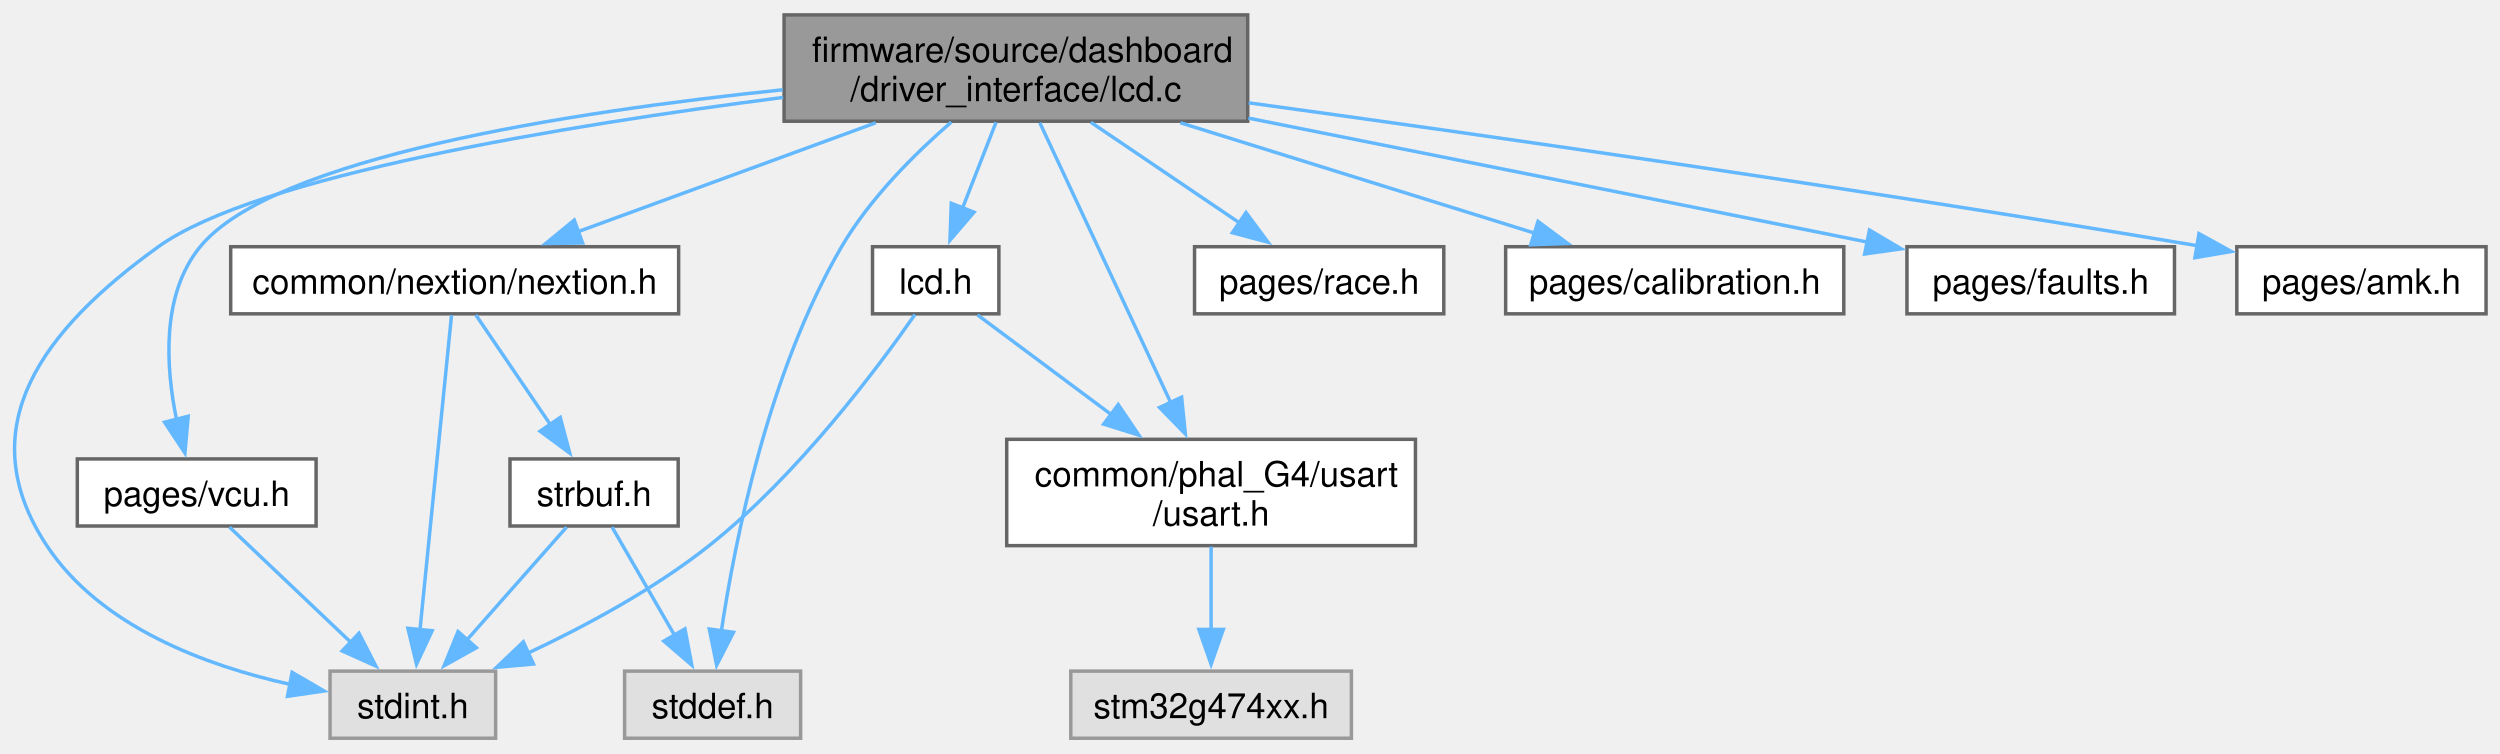
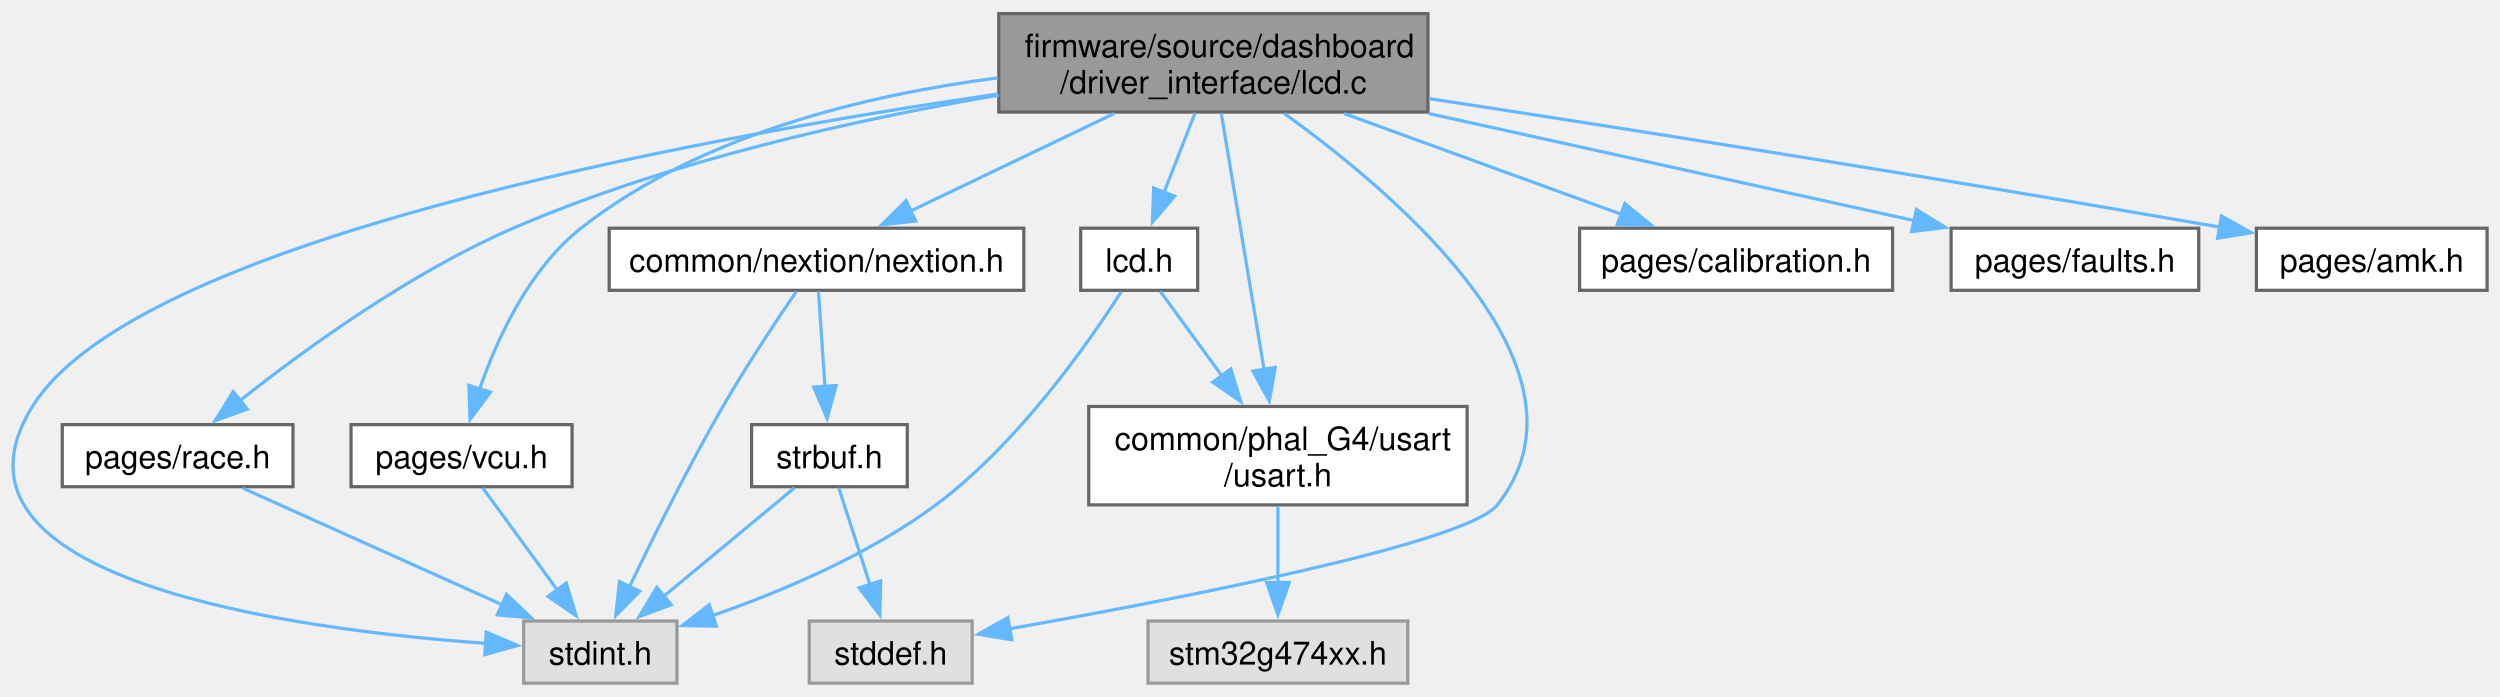
- <svg xmlns="http://www.w3.org/2000/svg" xmlns:xlink="http://www.w3.org/1999/xlink" width="717pt" height="216pt" viewBox="0.00 0.00 717.18 215.50">
+ <svg xmlns="http://www.w3.org/2000/svg" xmlns:xlink="http://www.w3.org/1999/xlink" width="775pt" height="216pt" viewBox="0.00 0.00 774.80 215.50">
  <g id="graph0" class="graph" transform="scale(1 1) rotate(0) translate(4 211.5)">
    <g id="Node000001" class="node">
      <g id="a_Node000001">
        <a xlink:title="LCD display management.">
-           <polygon fill="#999999" stroke="#666666" points="353.93,-207.5 220.93,-207.5 220.93,-177 353.93,-177 353.93,-207.5" />
-           <text text-anchor="start" x="228.93" y="-194" font-family="Helvetica,sans-Serif" font-size="10.00">firmware/source/dashboard</text>
-           <text text-anchor="middle" x="287.43" y="-182.75" font-family="Helvetica,sans-Serif" font-size="10.00">/driver_interface/lcd.c</text>
+           <polygon fill="#999999" stroke="#666666" points="438.55,-207.5 305.55,-207.5 305.55,-177 438.55,-177 438.55,-207.5" />
+           <text text-anchor="start" x="313.55" y="-194" font-family="Helvetica,sans-Serif" font-size="10.00">firmware/source/dashboard</text>
+           <text text-anchor="middle" x="372.05" y="-182.75" font-family="Helvetica,sans-Serif" font-size="10.00">/driver_interface/lcd.c</text>
        </a>
      </g>
    </g>
    <g id="Node000002" class="node">
      <g id="a_Node000002">
        <a xlink:href="lcd_8h.html" target="_top" xlink:title="LCD display management.">
-           <polygon fill="white" stroke="#666666" points="282.55,-141 246.3,-141 246.3,-121.75 282.55,-121.75 282.55,-141" />
-           <text text-anchor="middle" x="264.43" y="-127.5" font-family="Helvetica,sans-Serif" font-size="10.00">lcd.h</text>
+           <polygon fill="white" stroke="#666666" points="367.18,-141 330.93,-141 330.93,-121.75 367.18,-121.75 367.18,-141" />
+           <text text-anchor="middle" x="349.05" y="-127.5" font-family="Helvetica,sans-Serif" font-size="10.00">lcd.h</text>
        </a>
      </g>
    </g>
    <g id="edge1_Node000001_Node000002" class="edge">
      <g id="a_edge1_Node000001_Node000002">
        <a xlink:title=" ">
-           <path fill="none" stroke="#63b8ff" d="M281.74,-176.7C278.85,-169.28 275.28,-160.16 272.14,-152.13" />
-           <polygon fill="#63b8ff" stroke="#63b8ff" points="275.42,-150.9 268.52,-142.86 268.9,-153.45 275.42,-150.9" />
+           <path fill="none" stroke="#63b8ff" d="M366.37,-176.7C363.47,-169.28 359.91,-160.16 356.77,-152.13" />
+           <polygon fill="#63b8ff" stroke="#63b8ff" points="360.05,-150.9 353.15,-142.86 353.53,-153.45 360.05,-150.9" />
        </a>
      </g>
    </g>
    <g id="Node000003" class="node">
      <g id="a_Node000003">
        <a xlink:title=" ">
-           <polygon fill="#e0e0e0" stroke="#999999" points="138.18,-19.25 90.68,-19.25 90.68,0 138.18,0 138.18,-19.25" />
-           <text text-anchor="middle" x="114.43" y="-5.75" font-family="Helvetica,sans-Serif" font-size="10.00">stdint.h</text>
+           <polygon fill="#e0e0e0" stroke="#999999" points="205.8,-19.25 158.3,-19.25 158.3,0 205.8,0 205.8,-19.25" />
+           <text text-anchor="middle" x="182.05" y="-5.75" font-family="Helvetica,sans-Serif" font-size="10.00">stdint.h</text>
        </a>
      </g>
    </g>
    <g id="edge6_Node000001_Node000003" class="edge">
      <g id="a_edge6_Node000001_Node000003">
        <a xlink:title=" ">
-           <path fill="none" stroke="#63b8ff" d="M220.65,-183.83C157.92,-175.77 69.6,-161.27 41.43,-141 8.41,-117.24 -13.02,-89.18 9.43,-55.25 24.83,-31.97 55.1,-20.8 79.2,-15.46" />
-           <polygon fill="#63b8ff" stroke="#63b8ff" points="79.8,-18.9 88.95,-13.56 78.47,-12.03 79.8,-18.9" />
+           <path fill="none" stroke="#63b8ff" d="M305.15,-182.59C208.47,-168.44 37.74,-136.71 6.05,-85.75 -27.33,-32.06 86.19,-16.68 146.64,-12.32" />
+           <polygon fill="#63b8ff" stroke="#63b8ff" points="146.7,-15.82 156.45,-11.68 146.25,-8.84 146.7,-15.82" />
        </a>
      </g>
    </g>
    <g id="Node000004" class="node">
      <g id="a_Node000004">
        <a xlink:href="phal__G4_2usart_2usart_8h.html" target="_top" xlink:title=" ">
-           <polygon fill="white" stroke="#666666" points="402.05,-85.75 284.8,-85.75 284.8,-55.25 402.05,-55.25 402.05,-85.75" />
-           <text text-anchor="start" x="292.8" y="-72.25" font-family="Helvetica,sans-Serif" font-size="10.00">common/phal_G4/usart</text>
-           <text text-anchor="middle" x="343.43" y="-61" font-family="Helvetica,sans-Serif" font-size="10.00">/usart.h</text>
+           <polygon fill="white" stroke="#666666" points="450.68,-85.75 333.43,-85.75 333.43,-55.25 450.68,-55.25 450.68,-85.75" />
+           <text text-anchor="start" x="341.43" y="-72.25" font-family="Helvetica,sans-Serif" font-size="10.00">common/phal_G4/usart</text>
+           <text text-anchor="middle" x="392.05" y="-61" font-family="Helvetica,sans-Serif" font-size="10.00">/usart.h</text>
        </a>
      </g>
    </g>
    <g id="edge12_Node000001_Node000004" class="edge">
      <g id="a_edge12_Node000001_Node000004">
        <a xlink:title=" ">
-           <path fill="none" stroke="#63b8ff" d="M294.29,-176.57C303.67,-156.53 320.59,-120.34 331.92,-96.12" />
-           <polygon fill="#63b8ff" stroke="#63b8ff" points="334.97,-97.84 336.04,-87.3 328.63,-94.88 334.97,-97.84" />
+           <path fill="none" stroke="#63b8ff" d="M374.5,-176.57C377.8,-156.8 383.73,-121.32 387.77,-97.11" />
+           <polygon fill="#63b8ff" stroke="#63b8ff" points="391.2,-97.86 389.39,-87.42 384.29,-96.71 391.2,-97.86" />
        </a>
      </g>
    </g>
    <g id="Node000006" class="node">
      <g id="a_Node000006">
        <a xlink:title=" ">
-           <polygon fill="#e0e0e0" stroke="#999999" points="225.68,-19.25 175.18,-19.25 175.18,0 225.68,0 225.68,-19.25" />
-           <text text-anchor="middle" x="200.43" y="-5.75" font-family="Helvetica,sans-Serif" font-size="10.00">stddef.h</text>
+           <polygon fill="#e0e0e0" stroke="#999999" points="297.3,-19.25 246.8,-19.25 246.8,0 297.3,0 297.3,-19.25" />
+           <text text-anchor="middle" x="272.05" y="-5.75" font-family="Helvetica,sans-Serif" font-size="10.00">stddef.h</text>
        </a>
      </g>
    </g>
    <g id="edge5_Node000001_Node000006" class="edge">
      <g id="a_edge5_Node000001_Node000006">
        <a xlink:title=" ">
-           <path fill="none" stroke="#63b8ff" d="M268.89,-176.75C258.28,-167.55 245.51,-154.81 237.43,-141 216.59,-105.4 206.94,-57.42 202.93,-30.71" />
-           <polygon fill="#63b8ff" stroke="#63b8ff" points="206.41,-30.38 201.59,-20.95 199.48,-31.33 206.41,-30.38" />
+           <path fill="none" stroke="#63b8ff" d="M394.03,-176.54C429.67,-150.92 492.92,-96.84 460.05,-55.25 450.65,-43.35 360.73,-26 308.73,-16.83" />
+           <polygon fill="#63b8ff" stroke="#63b8ff" points="309.58,-13.43 299.13,-15.16 308.38,-20.32 309.58,-13.43" />
        </a>
      </g>
    </g>
    <g id="Node000007" class="node">
      <g id="a_Node000007">
        <a xlink:href="nextion_8h.html" target="_top" xlink:title="Nextion display driver interface.">
-           <polygon fill="white" stroke="#666666" points="190.68,-141 62.18,-141 62.18,-121.75 190.68,-121.75 190.68,-141" />
-           <text text-anchor="middle" x="126.43" y="-127.5" font-family="Helvetica,sans-Serif" font-size="10.00">common/nextion/nextion.h</text>
+           <polygon fill="white" stroke="#666666" points="313.3,-141 184.8,-141 184.8,-121.75 313.3,-121.75 313.3,-141" />
+           <text text-anchor="middle" x="249.05" y="-127.5" font-family="Helvetica,sans-Serif" font-size="10.00">common/nextion/nextion.h</text>
        </a>
      </g>
    </g>
    <g id="edge7_Node000001_Node000007" class="edge">
      <g id="a_edge7_Node000001_Node000007">
        <a xlink:title=" ">
-           <path fill="none" stroke="#63b8ff" d="M247.22,-176.55C220.93,-166.93 186.92,-154.5 161.69,-145.27" />
-           <polygon fill="#63b8ff" stroke="#63b8ff" points="163.13,-142.07 152.54,-141.92 160.73,-148.65 163.13,-142.07" />
+           <path fill="none" stroke="#63b8ff" d="M341.33,-176.55C321.97,-167.28 297.12,-155.38 278.09,-146.27" />
+           <polygon fill="#63b8ff" stroke="#63b8ff" points="279.81,-143.22 269.28,-142.06 276.79,-149.53 279.81,-143.22" />
        </a>
      </g>
    </g>
    <g id="Node000009" class="node">
      <g id="a_Node000009">
        <a xlink:href="race_8h.html" target="_top" xlink:title="Race page implementation.">
-           <polygon fill="white" stroke="#666666" points="410.18,-141 338.68,-141 338.68,-121.75 410.18,-121.75 410.18,-141" />
-           <text text-anchor="middle" x="374.43" y="-127.5" font-family="Helvetica,sans-Serif" font-size="10.00">pages/race.h</text>
+           <polygon fill="white" stroke="#666666" points="86.8,-80.12 15.3,-80.12 15.3,-60.88 86.8,-60.88 86.8,-80.12" />
+           <text text-anchor="middle" x="51.05" y="-66.62" font-family="Helvetica,sans-Serif" font-size="10.00">pages/race.h</text>
        </a>
      </g>
    </g>
    <g id="edge13_Node000001_Node000009" class="edge">
      <g id="a_edge13_Node000001_Node000009">
        <a xlink:title=" ">
-           <path fill="none" stroke="#63b8ff" d="M308.93,-176.7C321.93,-167.9 338.47,-156.71 351.68,-147.77" />
-           <polygon fill="#63b8ff" stroke="#63b8ff" points="353.44,-150.8 359.76,-142.3 349.52,-145.01 353.44,-150.8" />
+           <path fill="none" stroke="#63b8ff" d="M305.53,-182.24C261.55,-174.76 203.32,-161.88 155.05,-141 123.02,-127.14 90.22,-103.3 70.24,-87.46" />
+           <polygon fill="#63b8ff" stroke="#63b8ff" points="72.67,-84.93 62.7,-81.36 68.27,-90.37 72.67,-84.93" />
        </a>
      </g>
    </g>
    <g id="Node000010" class="node">
      <g id="a_Node000010">
        <a xlink:href="calibration_8h.html" target="_top" xlink:title="Calibration page implementation.">
-           <polygon fill="white" stroke="#666666" points="524.93,-141 427.93,-141 427.93,-121.75 524.93,-121.75 524.93,-141" />
-           <text text-anchor="middle" x="476.43" y="-127.5" font-family="Helvetica,sans-Serif" font-size="10.00">pages/calibration.h</text>
-         </a>
-       </g>
-     </g>
-     <g id="edge14_Node000001_Node000010" class="edge">
-       <g id="a_edge14_Node000001_Node000010">
-         <a xlink:title=" ">
-           <path fill="none" stroke="#63b8ff" d="M334.63,-176.55C365.95,-166.79 406.6,-154.13 436.34,-144.86" />
-           <polygon fill="#63b8ff" stroke="#63b8ff" points="437.21,-148.26 445.72,-141.94 435.13,-141.57 437.21,-148.26" />
+           <polygon fill="white" stroke="#666666" points="582.55,-141 485.55,-141 485.55,-121.75 582.55,-121.75 582.55,-141" />
+           <text text-anchor="middle" x="534.05" y="-127.5" font-family="Helvetica,sans-Serif" font-size="10.00">pages/calibration.h</text>
+         </a>
+       </g>
+     </g>
+     <g id="edge15_Node000001_Node000010" class="edge">
+       <g id="a_edge15_Node000001_Node000010">
+         <a xlink:title=" ">
+           <path fill="none" stroke="#63b8ff" d="M412.51,-176.55C438.96,-166.93 473.18,-154.5 498.57,-145.27" />
+           <polygon fill="#63b8ff" stroke="#63b8ff" points="499.58,-148.63 507.78,-141.92 497.19,-142.05 499.58,-148.63" />
        </a>
      </g>
    </g>
    <g id="Node000011" class="node">
      <g id="a_Node000011">
        <a xlink:href="dashboard_2driver__interface_2pages_2faults_8h.html" target="_top" xlink:title="Faults page implementation.">
-           <polygon fill="white" stroke="#666666" points="619.8,-141 543.05,-141 543.05,-121.75 619.8,-121.75 619.8,-141" />
-           <text text-anchor="middle" x="581.43" y="-127.5" font-family="Helvetica,sans-Serif" font-size="10.00">pages/faults.h</text>
-         </a>
-       </g>
-     </g>
-     <g id="edge15_Node000001_Node000011" class="edge">
-       <g id="a_edge15_Node000001_Node000011">
-         <a xlink:title=" ">
-           <path fill="none" stroke="#63b8ff" d="M354.14,-177.89C408.1,-167.09 482.87,-152.11 531.68,-142.34" />
-           <polygon fill="#63b8ff" stroke="#63b8ff" points="532.3,-145.78 541.41,-140.39 530.92,-138.92 532.3,-145.78" />
+           <polygon fill="white" stroke="#666666" points="677.43,-141 600.68,-141 600.68,-121.75 677.43,-121.75 677.43,-141" />
+           <text text-anchor="middle" x="639.05" y="-127.5" font-family="Helvetica,sans-Serif" font-size="10.00">pages/faults.h</text>
+         </a>
+       </g>
+     </g>
+     <g id="edge16_Node000001_Node000011" class="edge">
+       <g id="a_edge16_Node000001_Node000011">
+         <a xlink:title=" ">
+           <path fill="none" stroke="#63b8ff" d="M438.74,-176.55C485.43,-166.25 546.81,-152.71 589.26,-143.35" />
+           <polygon fill="#63b8ff" stroke="#63b8ff" points="589.94,-146.79 598.96,-141.22 588.44,-139.95 589.94,-146.79" />
        </a>
      </g>
    </g>
    <g id="Node000012" class="node">
      <g id="a_Node000012">
        <a xlink:href="source_2dashboard_2driver__interface_2pages_2amk_8h.html" target="_top" xlink:title="AMK page implementation.">
-           <polygon fill="white" stroke="#666666" points="709.18,-141 637.68,-141 637.68,-121.75 709.18,-121.75 709.18,-141" />
-           <text text-anchor="middle" x="673.43" y="-127.5" font-family="Helvetica,sans-Serif" font-size="10.00">pages/amk.h</text>
-         </a>
-       </g>
-     </g>
-     <g id="edge16_Node000001_Node000012" class="edge">
-       <g id="a_edge16_Node000001_Node000012">
-         <a xlink:title=" ">
-           <path fill="none" stroke="#63b8ff" d="M354.21,-182.28C420.57,-173.16 525.52,-158.22 626.28,-141.3" />
-           <polygon fill="#63b8ff" stroke="#63b8ff" points="626.82,-144.76 636.1,-139.64 625.66,-137.85 626.82,-144.76" />
+           <polygon fill="white" stroke="#666666" points="766.8,-141 695.3,-141 695.3,-121.75 766.8,-121.75 766.8,-141" />
+           <text text-anchor="middle" x="731.05" y="-127.5" font-family="Helvetica,sans-Serif" font-size="10.00">pages/amk.h</text>
+         </a>
+       </g>
+     </g>
+     <g id="edge17_Node000001_Node000012" class="edge">
+       <g id="a_edge17_Node000001_Node000012">
+         <a xlink:title=" ">
+           <path fill="none" stroke="#63b8ff" d="M438.92,-181.16C500.01,-171.8 593.13,-157.19 683.87,-141.34" />
+           <polygon fill="#63b8ff" stroke="#63b8ff" points="684.47,-144.78 693.72,-139.61 683.26,-137.89 684.47,-144.78" />
        </a>
      </g>
    </g>
    <g id="Node000013" class="node">
      <g id="a_Node000013">
        <a xlink:href="dashboard_2driver__interface_2pages_2vcu_8h.html" target="_top" xlink:title=" ">
-           <polygon fill="white" stroke="#666666" points="86.68,-80.12 18.18,-80.12 18.18,-60.88 86.68,-60.88 86.68,-80.12" />
-           <text text-anchor="middle" x="52.43" y="-66.62" font-family="Helvetica,sans-Serif" font-size="10.00">pages/vcu.h</text>
-         </a>
-       </g>
-     </g>
-     <g id="edge17_Node000001_Node000013" class="edge">
-       <g id="a_edge17_Node000001_Node000013">
-         <a xlink:title=" ">
-           <path fill="none" stroke="#63b8ff" d="M220.54,-186.02C159.03,-179.66 74.31,-166.46 53.43,-141 42.2,-127.31 43.52,-106.47 46.69,-91.18" />
-           <polygon fill="#63b8ff" stroke="#63b8ff" points="49.99,-92.37 49.05,-81.82 43.21,-90.66 49.99,-92.37" />
+           <polygon fill="white" stroke="#666666" points="173.3,-80.12 104.8,-80.12 104.8,-60.88 173.3,-60.88 173.3,-80.12" />
+           <text text-anchor="middle" x="139.05" y="-66.62" font-family="Helvetica,sans-Serif" font-size="10.00">pages/vcu.h</text>
+         </a>
+       </g>
+     </g>
+     <g id="edge18_Node000001_Node000013" class="edge">
+       <g id="a_edge18_Node000001_Node000013">
+         <a xlink:title=" ">
+           <path fill="none" stroke="#63b8ff" d="M305.23,-187.59C264.25,-182.31 212.78,-169.88 176.05,-141 159.95,-128.34 150.02,-106.7 144.56,-90.92" />
+           <polygon fill="#63b8ff" stroke="#63b8ff" points="148,-90.19 141.67,-81.69 141.32,-92.28 148,-90.19" />
        </a>
      </g>
    </g>
    <g id="edge2_Node000002_Node000003" class="edge">
      <g id="a_edge2_Node000002_Node000003">
        <a xlink:title=" ">
-           <path fill="none" stroke="#63b8ff" d="M258.48,-121.55C247.98,-106.47 224.83,-75.4 199.43,-55.25 183.68,-42.76 163.91,-32.14 147.4,-24.39" />
-           <polygon fill="#63b8ff" stroke="#63b8ff" points="149.03,-21.29 138.47,-20.35 146.14,-27.66 149.03,-21.29" />
+           <path fill="none" stroke="#63b8ff" d="M343.51,-121.33C333.67,-105.91 311.73,-74.34 286.05,-55.25 265.2,-39.75 238.14,-28.36 216.85,-20.96" />
+           <polygon fill="#63b8ff" stroke="#63b8ff" points="218.03,-17.67 207.44,-17.84 215.82,-24.31 218.03,-17.67" />
        </a>
      </g>
    </g>
    <g id="edge3_Node000002_Node000004" class="edge">
      <g id="a_edge3_Node000002_Node000004">
        <a xlink:title=" ">
-           <path fill="none" stroke="#63b8ff" d="M276.43,-121.43C286.57,-113.87 301.51,-102.74 314.72,-92.9" />
-           <polygon fill="#63b8ff" stroke="#63b8ff" points="316.79,-95.72 322.71,-86.94 312.61,-90.11 316.79,-95.72" />
+           <path fill="none" stroke="#63b8ff" d="M355.58,-121.43C360.67,-114.46 367.99,-104.45 374.73,-95.21" />
+           <polygon fill="#63b8ff" stroke="#63b8ff" points="377.47,-97.39 380.54,-87.25 371.82,-93.27 377.47,-97.39" />
        </a>
      </g>
    </g>
    <g id="Node000005" class="node">
      <g id="a_Node000005">
        <a xlink:title=" ">
-           <polygon fill="#e0e0e0" stroke="#999999" points="383.68,-19.25 303.18,-19.25 303.18,0 383.68,0 383.68,-19.25" />
-           <text text-anchor="middle" x="343.43" y="-5.75" font-family="Helvetica,sans-Serif" font-size="10.00">stm32g474xx.h</text>
+           <polygon fill="#e0e0e0" stroke="#999999" points="432.3,-19.25 351.8,-19.25 351.8,0 432.3,0 432.3,-19.25" />
+           <text text-anchor="middle" x="392.05" y="-5.75" font-family="Helvetica,sans-Serif" font-size="10.00">stm32g474xx.h</text>
        </a>
      </g>
    </g>
    <g id="edge4_Node000004_Node000005" class="edge">
      <g id="a_edge4_Node000004_Node000005">
        <a xlink:title=" ">
-           <path fill="none" stroke="#63b8ff" d="M343.43,-54.95C343.43,-47.71 343.43,-38.84 343.43,-30.94" />
-           <polygon fill="#63b8ff" stroke="#63b8ff" points="346.93,-31.21 343.43,-21.21 339.93,-31.21 346.93,-31.21" />
+           <path fill="none" stroke="#63b8ff" d="M392.05,-54.95C392.05,-47.71 392.05,-38.84 392.05,-30.94" />
+           <polygon fill="#63b8ff" stroke="#63b8ff" points="395.55,-31.21 392.05,-21.21 388.55,-31.21 395.55,-31.21" />
        </a>
      </g>
    </g>
    <g id="edge8_Node000007_Node000003" class="edge">
      <g id="a_edge8_Node000007_Node000003">
        <a xlink:title=" ">
-           <path fill="none" stroke="#63b8ff" d="M125.53,-121.37C123.62,-102.3 119.12,-57.41 116.47,-31.01" />
-           <polygon fill="#63b8ff" stroke="#63b8ff" points="119.97,-30.84 115.49,-21.24 113.01,-31.54 119.97,-30.84" />
+           <path fill="none" stroke="#63b8ff" d="M242.76,-121.33C236.67,-112.44 227.33,-98.4 220.05,-85.75 209.36,-67.18 198.45,-45.23 191.08,-29.88" />
+           <polygon fill="#63b8ff" stroke="#63b8ff" points="194.29,-28.48 186.84,-20.95 187.97,-31.48 194.29,-28.48" />
        </a>
      </g>
    </g>
    <g id="Node000008" class="node">
      <g id="a_Node000008">
        <a xlink:href="strbuf_8h.html" target="_top" xlink:title="Fixed-size string builder. Useful for building large CMD strings before transmission.">
-           <polygon fill="white" stroke="#666666" points="190.55,-80.12 142.3,-80.12 142.3,-60.88 190.55,-60.88 190.55,-80.12" />
-           <text text-anchor="middle" x="166.43" y="-66.62" font-family="Helvetica,sans-Serif" font-size="10.00">strbuf.h</text>
+           <polygon fill="white" stroke="#666666" points="277.18,-80.12 228.93,-80.12 228.93,-60.88 277.18,-60.88 277.18,-80.12" />
+           <text text-anchor="middle" x="253.05" y="-66.62" font-family="Helvetica,sans-Serif" font-size="10.00">strbuf.h</text>
        </a>
      </g>
    </g>
    <g id="edge9_Node000007_Node000008" class="edge">
      <g id="a_edge9_Node000007_Node000008">
        <a xlink:title=" ">
-           <path fill="none" stroke="#63b8ff" d="M132.5,-121.43C138.14,-113.13 146.71,-100.52 153.83,-90.05" />
-           <polygon fill="#63b8ff" stroke="#63b8ff" points="156.72,-92.02 159.45,-81.78 150.93,-88.08 156.72,-92.02" />
+           <path fill="none" stroke="#63b8ff" d="M249.66,-121.43C250.19,-113.57 250.99,-101.82 251.68,-91.7" />
+           <polygon fill="#63b8ff" stroke="#63b8ff" points="255.15,-92.25 252.33,-82.04 248.17,-91.78 255.15,-92.25" />
        </a>
      </g>
    </g>
    <g id="edge10_Node000008_Node000003" class="edge">
      <g id="a_edge10_Node000008_Node000003">
        <a xlink:title=" ">
-           <path fill="none" stroke="#63b8ff" d="M158.53,-60.56C150.97,-52 139.36,-38.85 129.95,-28.2" />
-           <polygon fill="#63b8ff" stroke="#63b8ff" points="132.65,-25.96 123.4,-20.79 127.4,-30.6 132.65,-25.96" />
+           <path fill="none" stroke="#63b8ff" d="M242.27,-60.56C231.53,-51.65 214.8,-37.78 201.7,-26.92" />
+           <polygon fill="#63b8ff" stroke="#63b8ff" points="204.03,-24.31 194.1,-20.62 199.56,-29.69 204.03,-24.31" />
        </a>
      </g>
    </g>
    <g id="edge11_Node000008_Node000006" class="edge">
      <g id="a_edge11_Node000008_Node000006">
        <a xlink:title=" ">
-           <path fill="none" stroke="#63b8ff" d="M171.59,-60.56C176.33,-52.35 183.52,-39.91 189.53,-29.5" />
-           <polygon fill="#63b8ff" stroke="#63b8ff" points="192.49,-31.37 194.46,-20.96 186.43,-27.87 192.49,-31.37" />
-         </a>
-       </g>
-     </g>
-     <g id="edge18_Node000013_Node000003" class="edge">
-       <g id="a_edge18_Node000013_Node000003">
-         <a xlink:title=" ">
-           <path fill="none" stroke="#63b8ff" d="M61.84,-60.56C71.04,-51.83 85.26,-38.32 96.6,-27.55" />
-           <polygon fill="#63b8ff" stroke="#63b8ff" points="98.98,-30.12 103.83,-20.69 94.16,-25.04 98.98,-30.12" />
+           <path fill="none" stroke="#63b8ff" d="M255.94,-60.56C258.5,-52.6 262.35,-40.69 265.64,-30.49" />
+           <polygon fill="#63b8ff" stroke="#63b8ff" points="268.93,-31.68 268.67,-21.09 262.27,-29.53 268.93,-31.68" />
+         </a>
+       </g>
+     </g>
+     <g id="edge14_Node000009_Node000003" class="edge">
+       <g id="a_edge14_Node000009_Node000003">
+         <a xlink:title=" ">
+           <path fill="none" stroke="#63b8ff" d="M71.23,-60.43C92.74,-50.76 127.03,-35.35 151.78,-24.23" />
+           <polygon fill="#63b8ff" stroke="#63b8ff" points="152.99,-27.52 160.68,-20.23 150.12,-21.14 152.99,-27.52" />
+         </a>
+       </g>
+     </g>
+     <g id="edge19_Node000013_Node000003" class="edge">
+       <g id="a_edge19_Node000013_Node000003">
+         <a xlink:title=" ">
+           <path fill="none" stroke="#63b8ff" d="M145.58,-60.56C151.71,-52.17 161.05,-39.38 168.74,-28.84" />
+           <polygon fill="#63b8ff" stroke="#63b8ff" points="171.49,-31.01 174.57,-20.87 165.84,-26.88 171.49,-31.01" />
        </a>
      </g>
    </g>
  </g>
</svg>
